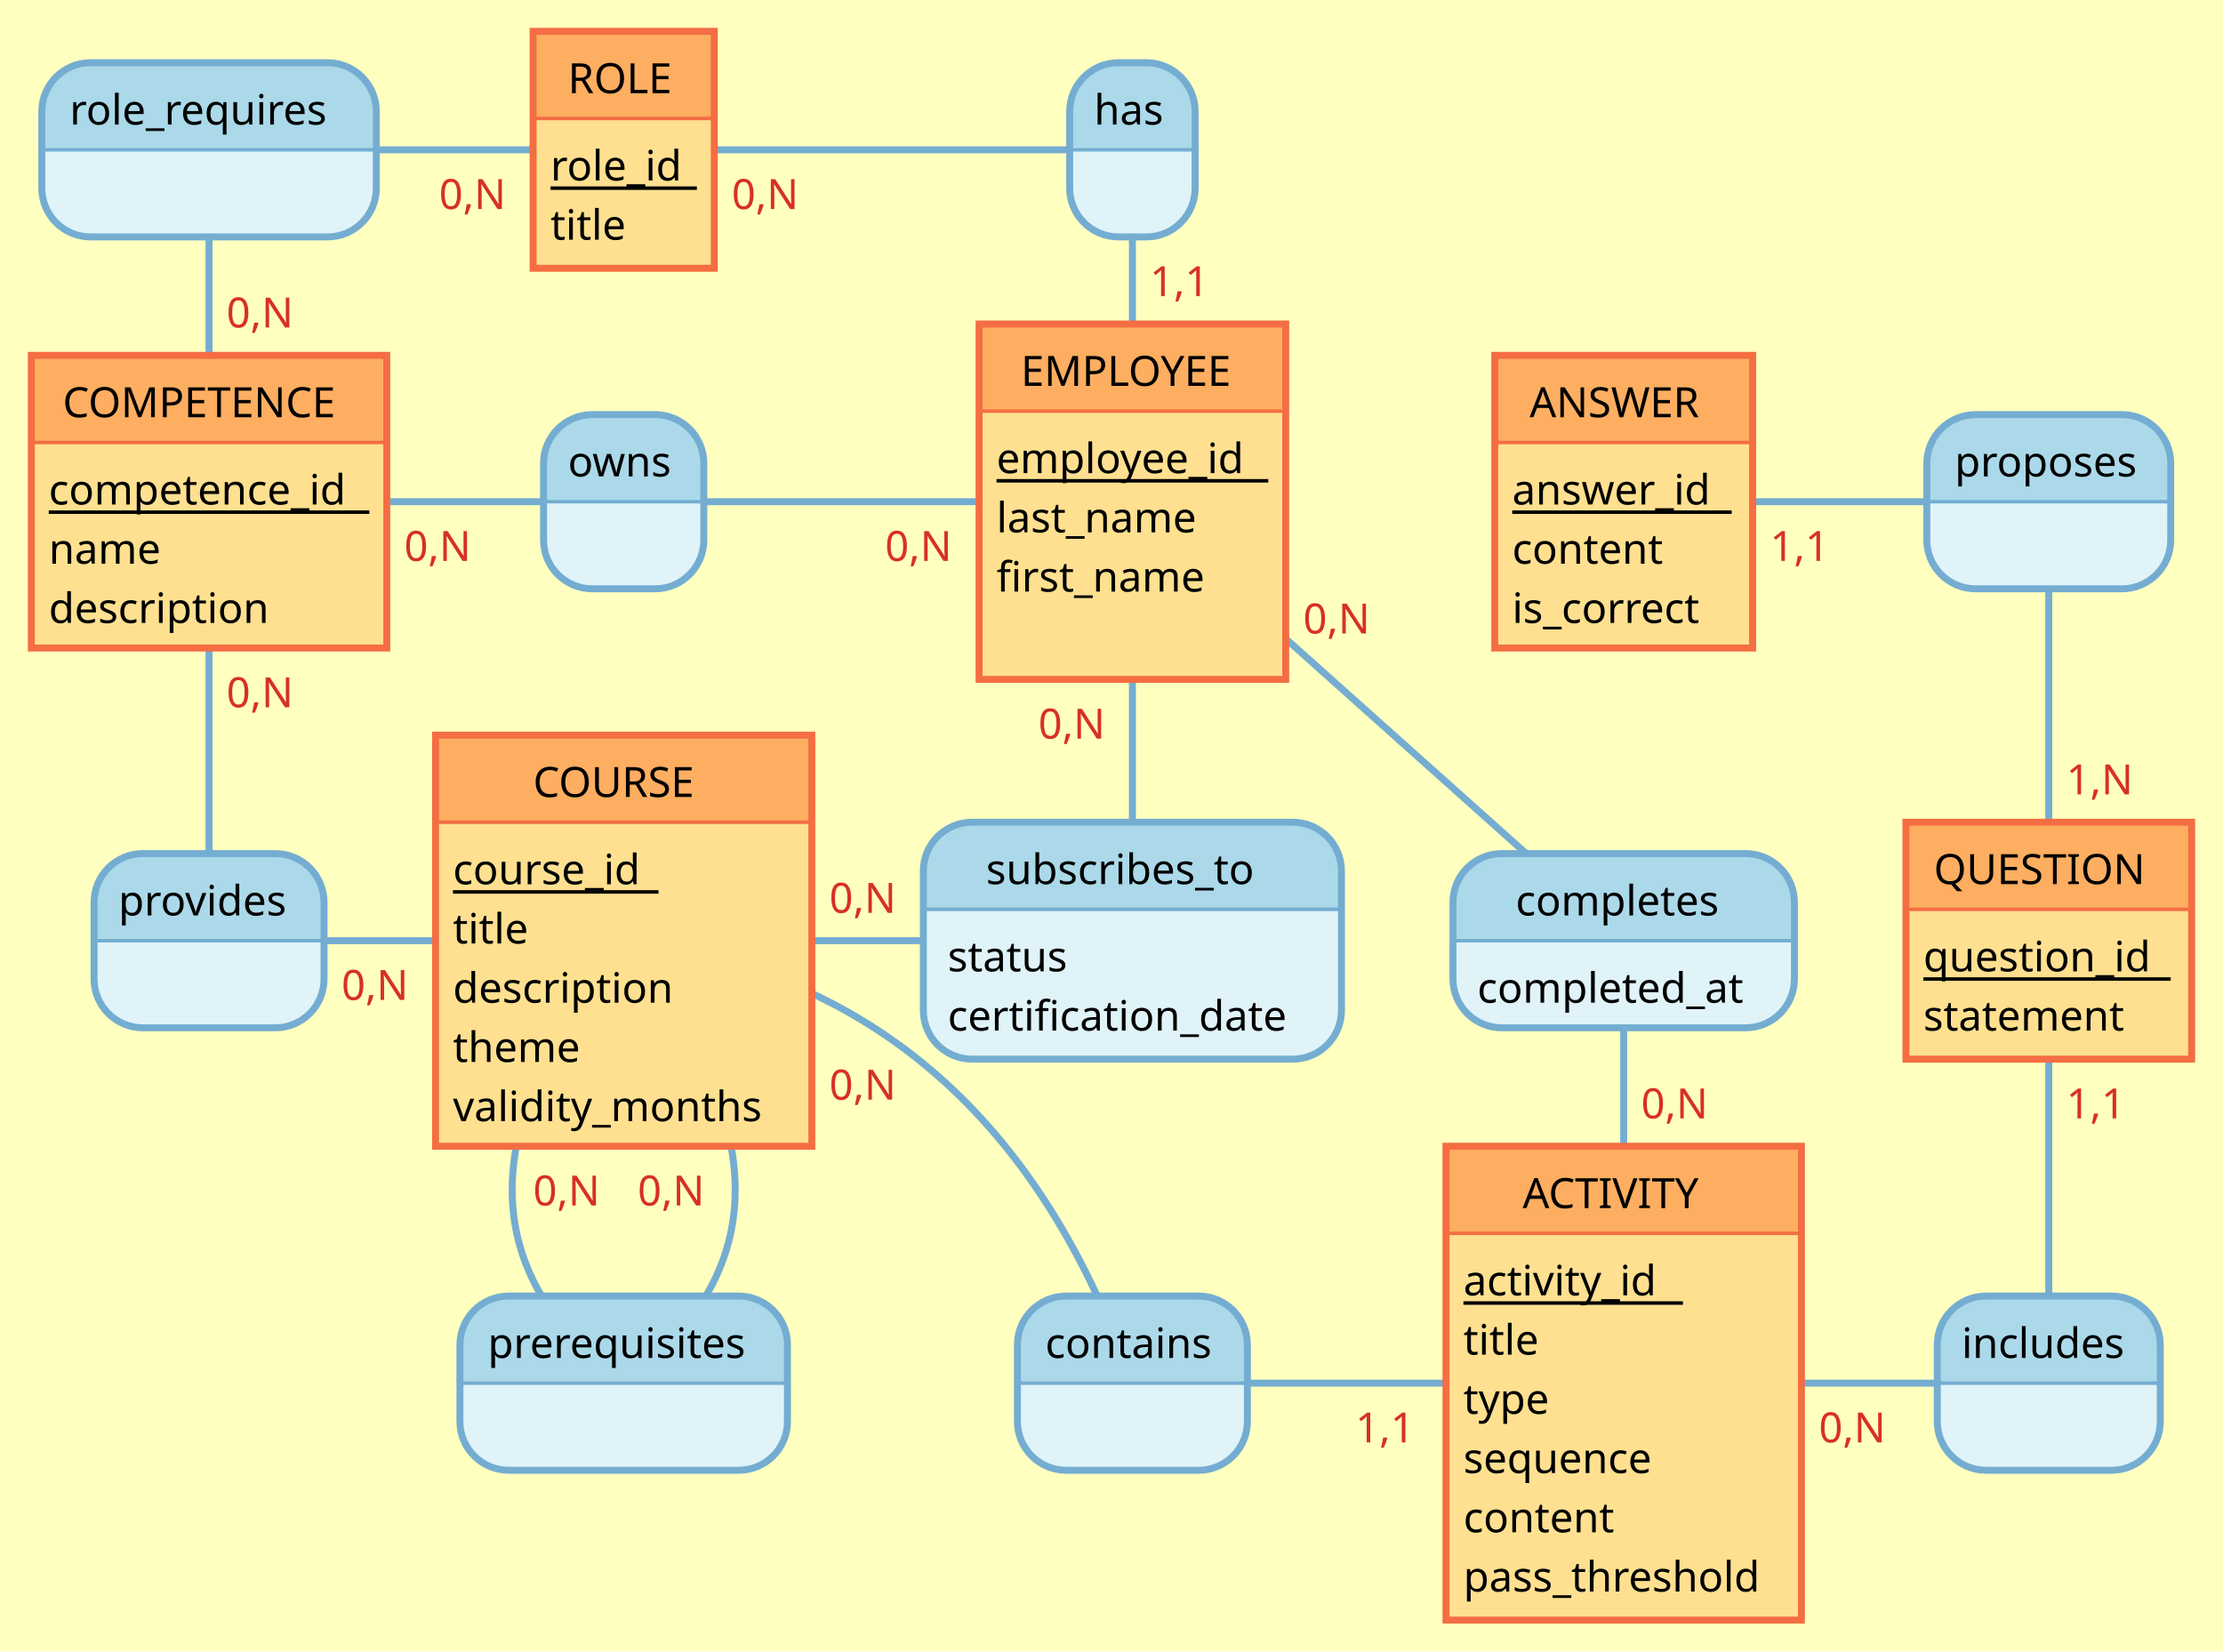
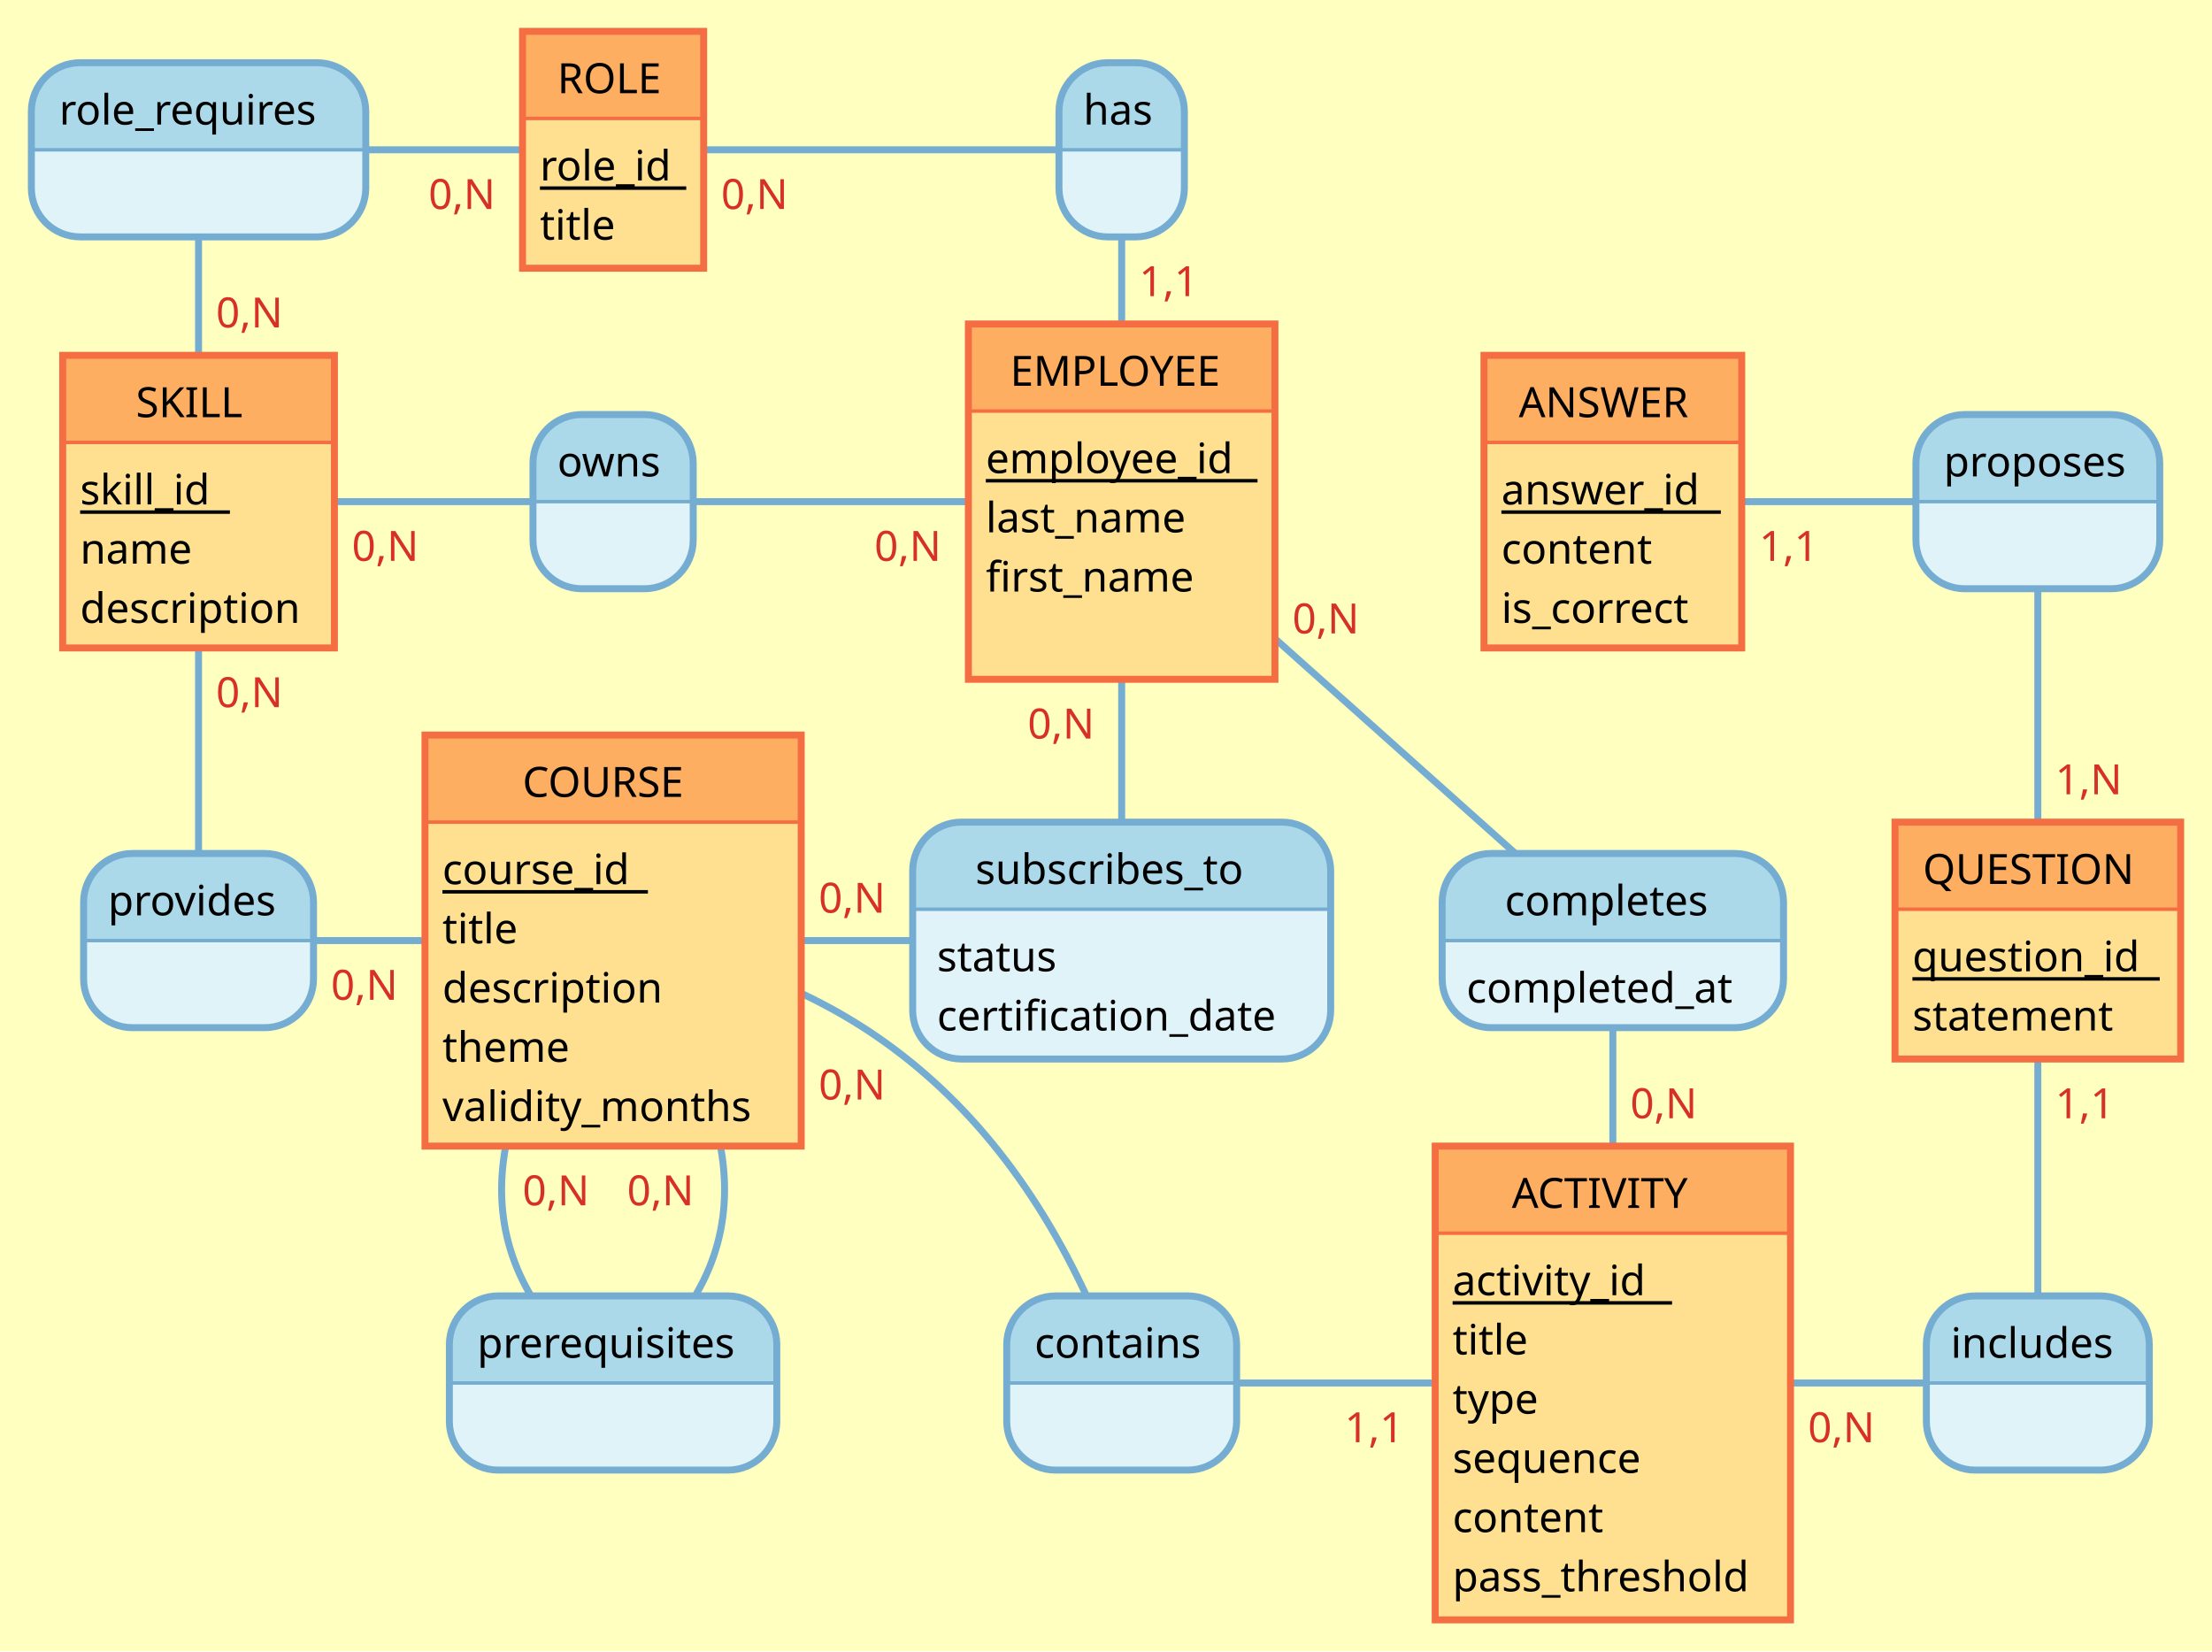
- <svg xmlns="http://www.w3.org/2000/svg" width="638" height="474" viewBox="0 0 638 474">
-   <rect x="0" y="0" width="638" height="474" fill="#ffffbf" stroke="none" stroke-width="0" />
-   <g>
-     <line x1="179" y1="43" x2="60" y2="43" stroke="#74add1" stroke-width="2" />
-     <line x1="60" y1="144" x2="60" y2="43" stroke="#74add1" stroke-width="2" />
-     <g>
-       <path d="M94 18 a14 14 90 0 1 14 14 V43 h-96 V32 a14 14 90 0 1 14 -14" fill="#abd9e9" stroke="#abd9e9" stroke-width="0" />
-       <path d="M108 43 v11 a14 14 90 0 1 -14 14 H26 a14 14 90 0 1 -14 -14 V43 H96" fill="#e0f3f8" stroke="#e0f3f8" stroke-width="0" />
-       <rect x="12" y="18" width="96" height="50" fill="none" rx="14" stroke="#74add1" stroke-width="2" />
-       <line x1="12" y1="43" x2="108" y2="43" stroke="#74add1" stroke-width="1" />
-       <text x="20" y="35.75" fill="#000000" font-family="Verdana" font-size="12">role_requires</text>
-     </g>
-     <text x="126" y="60" fill="#d73027" font-family="Verdana" font-size="12">0,N</text>
-     <text x="65" y="94" fill="#d73027" font-family="Verdana" font-size="12">0,N</text>
-   </g>
-   <g>
-     <line x1="325" y1="144" x2="325" y2="43" stroke="#74add1" stroke-width="2" />
-     <line x1="179" y1="43" x2="325" y2="43" stroke="#74add1" stroke-width="2" />
-     <g>
-       <path d="M329 18 a14 14 90 0 1 14 14 V43 h-36 V32 a14 14 90 0 1 14 -14" fill="#abd9e9" stroke="#abd9e9" stroke-width="0" />
-       <path d="M343 43 v11 a14 14 90 0 1 -14 14 H321 a14 14 90 0 1 -14 -14 V43 H36" fill="#e0f3f8" stroke="#e0f3f8" stroke-width="0" />
-       <rect x="307" y="18" width="36" height="50" fill="none" rx="14" stroke="#74add1" stroke-width="2" />
-       <line x1="307" y1="43" x2="343" y2="43" stroke="#74add1" stroke-width="1" />
-       <text x="314" y="35.75" fill="#000000" font-family="Verdana" font-size="12">has</text>
-     </g>
-     <text x="330" y="85" fill="#d73027" font-family="Verdana" font-size="12">1,1</text>
-     <text x="210" y="60" fill="#d73027" font-family="Verdana" font-size="12">0,N</text>
-   </g>
-   <g>
-     <line x1="60" y1="144" x2="179" y2="144" stroke="#74add1" stroke-width="2" />
-     <line x1="325" y1="144" x2="179" y2="144" stroke="#74add1" stroke-width="2" />
-     <g>
-       <path d="M188 119 a14 14 90 0 1 14 14 V144 h-46 V133 a14 14 90 0 1 14 -14" fill="#abd9e9" stroke="#abd9e9" stroke-width="0" />
-       <path d="M202 144 v11 a14 14 90 0 1 -14 14 H170 a14 14 90 0 1 -14 -14 V144 H46" fill="#e0f3f8" stroke="#e0f3f8" stroke-width="0" />
-       <rect x="156" y="119" width="46" height="50" fill="none" rx="14" stroke="#74add1" stroke-width="2" />
-       <line x1="156" y1="144" x2="202" y2="144" stroke="#74add1" stroke-width="1" />
-       <text x="163" y="136.75" fill="#000000" font-family="Verdana" font-size="12">owns</text>
-     </g>
-     <text x="116" y="161" fill="#d73027" font-family="Verdana" font-size="12">0,N</text>
-     <text x="254" y="161" fill="#d73027" font-family="Verdana" font-size="12">0,N</text>
-   </g>
-   <g>
-     <line x1="466" y1="144" x2="588" y2="144" stroke="#74add1" stroke-width="2" />
-     <line x1="588" y1="270" x2="588" y2="144" stroke="#74add1" stroke-width="2" />
-     <g>
-       <path d="M609 119 a14 14 90 0 1 14 14 V144 h-70 V133 a14 14 90 0 1 14 -14" fill="#abd9e9" stroke="#abd9e9" stroke-width="0" />
-       <path d="M623 144 v11 a14 14 90 0 1 -14 14 H567 a14 14 90 0 1 -14 -14 V144 H70" fill="#e0f3f8" stroke="#e0f3f8" stroke-width="0" />
-       <rect x="553" y="119" width="70" height="50" fill="none" rx="14" stroke="#74add1" stroke-width="2" />
-       <line x1="553" y1="144" x2="623" y2="144" stroke="#74add1" stroke-width="1" />
-       <text x="561" y="136.75" fill="#000000" font-family="Verdana" font-size="12">proposes</text>
-     </g>
-     <text x="508" y="161" fill="#d73027" font-family="Verdana" font-size="12">1,1</text>
-     <text x="593" y="228" fill="#d73027" font-family="Verdana" font-size="12">1,N</text>
-   </g>
-   <g>
-     <line x1="60" y1="144" x2="60" y2="270" stroke="#74add1" stroke-width="2" />
-     <line x1="179" y1="270" x2="60" y2="270" stroke="#74add1" stroke-width="2" />
-     <g>
-       <path d="M79 245 a14 14 90 0 1 14 14 V270 h-66 V259 a14 14 90 0 1 14 -14" fill="#abd9e9" stroke="#abd9e9" stroke-width="0" />
-       <path d="M93 270 v11 a14 14 90 0 1 -14 14 H41 a14 14 90 0 1 -14 -14 V270 H66" fill="#e0f3f8" stroke="#e0f3f8" stroke-width="0" />
-       <rect x="27" y="245" width="66" height="50" fill="none" rx="14" stroke="#74add1" stroke-width="2" />
-       <line x1="27" y1="270" x2="93" y2="270" stroke="#74add1" stroke-width="1" />
-       <text x="34" y="262.75" fill="#000000" font-family="Verdana" font-size="12">provides</text>
-     </g>
-     <text x="65" y="203" fill="#d73027" font-family="Verdana" font-size="12">0,N</text>
-     <text x="98" y="287" fill="#d73027" font-family="Verdana" font-size="12">0,N</text>
-   </g>
-   <g>
-     <line x1="325" y1="144" x2="325" y2="270" stroke="#74add1" stroke-width="2" />
-     <line x1="179" y1="270" x2="325" y2="270" stroke="#74add1" stroke-width="2" />
-     <g>
-       <path d="M371 236 a14 14 90 0 1 14 14 V261 h-120 V250 a14 14 90 0 1 14 -14" fill="#abd9e9" stroke="#abd9e9" stroke-width="0" />
-       <path d="M385 261 v29 a14 14 90 0 1 -14 14 H279 a14 14 90 0 1 -14 -14 V261 H120" fill="#e0f3f8" stroke="#e0f3f8" stroke-width="0" />
-       <rect x="265" y="236" width="120" height="68" fill="none" rx="14" stroke="#74add1" stroke-width="2" />
-       <line x1="265" y1="261" x2="385" y2="261" stroke="#74add1" stroke-width="1" />
-       <text x="283" y="253.75" fill="#000000" font-family="Verdana" font-size="12">subscribes_to</text>
-       <text x="272" y="278.8" fill="#000000" font-family="Verdana" font-size="12">status</text>
-       <text x="272" y="295.8" fill="#000000" font-family="Verdana" font-size="12">certification_date</text>
-     </g>
-     <text x="298" y="212" fill="#d73027" font-family="Verdana" font-size="12">0,N</text>
-     <text x="238" y="262" fill="#d73027" font-family="Verdana" font-size="12">0,N</text>
-   </g>
-   <g>
-     <line x1="325" y1="144" x2="466" y2="270" stroke="#74add1" stroke-width="2" />
-     <line x1="466" y1="397" x2="466" y2="270" stroke="#74add1" stroke-width="2" />
-     <g>
-       <path d="M501 245 a14 14 90 0 1 14 14 V270 h-98 V259 a14 14 90 0 1 14 -14" fill="#abd9e9" stroke="#abd9e9" stroke-width="0" />
-       <path d="M515 270 v11 a14 14 90 0 1 -14 14 H431 a14 14 90 0 1 -14 -14 V270 H98" fill="#e0f3f8" stroke="#e0f3f8" stroke-width="0" />
-       <rect x="417" y="245" width="98" height="50" fill="none" rx="14" stroke="#74add1" stroke-width="2" />
-       <line x1="417" y1="270" x2="515" y2="270" stroke="#74add1" stroke-width="1" />
-       <text x="435" y="262.75" fill="#000000" font-family="Verdana" font-size="12">completes</text>
-       <text x="424" y="287.8" fill="#000000" font-family="Verdana" font-size="12">completed_at</text>
-     </g>
-     <text x="374" y="181.83" fill="#d73027" font-family="Verdana" font-size="12">0,N</text>
-     <text x="471" y="321" fill="#d73027" font-family="Verdana" font-size="12">0,N</text>
-   </g>
-   <g>
-     <path d="M179 270 C221.67 323 221.67 365.33 179 397" fill="none" stroke="#74add1" stroke-width="2" />
-     <path d="M179 270 C136.33 323 136.33 365.33 179 397" fill="none" stroke="#74add1" stroke-width="2" />
-     <g>
-       <path d="M212 372 a14 14 90 0 1 14 14 V397 h-94 V386 a14 14 90 0 1 14 -14" fill="#abd9e9" stroke="#abd9e9" stroke-width="0" />
-       <path d="M226 397 v11 a14 14 90 0 1 -14 14 H146 a14 14 90 0 1 -14 -14 V397 H94" fill="#e0f3f8" stroke="#e0f3f8" stroke-width="0" />
-       <rect x="132" y="372" width="94" height="50" fill="none" rx="14" stroke="#74add1" stroke-width="2" />
-       <line x1="132" y1="397" x2="226" y2="397" stroke="#74add1" stroke-width="1" />
-       <text x="140" y="389.75" fill="#000000" font-family="Verdana" font-size="12">prerequisites</text>
-     </g>
-     <text x="183" y="346" fill="#d73027" font-family="Verdana" font-size="12">0,N</text>
-     <text x="153" y="346" fill="#d73027" font-family="Verdana" font-size="12">0,N</text>
-   </g>
-   <g>
-     <path d="M179 270 C249.83 278.78 298.5 321.11 325 397" fill="none" stroke="#74add1" stroke-width="2" />
-     <line x1="466" y1="397" x2="325" y2="397" stroke="#74add1" stroke-width="2" />
-     <g>
-       <path d="M344 372 a14 14 90 0 1 14 14 V397 h-66 V386 a14 14 90 0 1 14 -14" fill="#abd9e9" stroke="#abd9e9" stroke-width="0" />
-       <path d="M358 397 v11 a14 14 90 0 1 -14 14 H306 a14 14 90 0 1 -14 -14 V397 H66" fill="#e0f3f8" stroke="#e0f3f8" stroke-width="0" />
-       <rect x="292" y="372" width="66" height="50" fill="none" rx="14" stroke="#74add1" stroke-width="2" />
-       <line x1="292" y1="397" x2="358" y2="397" stroke="#74add1" stroke-width="1" />
-       <text x="300" y="389.75" fill="#000000" font-family="Verdana" font-size="12">contains</text>
-     </g>
-     <text x="238" y="315.62" fill="#d73027" font-family="Verdana" font-size="12">0,N</text>
-     <text x="389" y="414" fill="#d73027" font-family="Verdana" font-size="12">1,1</text>
-   </g>
-   <g>
-     <line x1="588" y1="270" x2="588" y2="397" stroke="#74add1" stroke-width="2" />
-     <line x1="466" y1="397" x2="588" y2="397" stroke="#74add1" stroke-width="2" />
-     <g>
-       <path d="M606 372 a14 14 90 0 1 14 14 V397 h-64 V386 a14 14 90 0 1 14 -14" fill="#abd9e9" stroke="#abd9e9" stroke-width="0" />
-       <path d="M620 397 v11 a14 14 90 0 1 -14 14 H570 a14 14 90 0 1 -14 -14 V397 H64" fill="#e0f3f8" stroke="#e0f3f8" stroke-width="0" />
-       <rect x="556" y="372" width="64" height="50" fill="none" rx="14" stroke="#74add1" stroke-width="2" />
-       <line x1="556" y1="397" x2="620" y2="397" stroke="#74add1" stroke-width="1" />
-       <text x="563" y="389.75" fill="#000000" font-family="Verdana" font-size="12">includes</text>
-     </g>
-     <text x="593" y="321" fill="#d73027" font-family="Verdana" font-size="12">1,1</text>
-     <text x="522" y="414" fill="#d73027" font-family="Verdana" font-size="12">0,N</text>
-   </g>
-   <g>
-     <g>
-       <rect x="153" y="9" width="52" height="25" fill="#fdae61" stroke="none" stroke-width="0" opacity="1" />
-       <rect x="153" y="34" width="52" height="43" fill="#fee090" stroke="none" stroke-width="0" opacity="1" />
-       <rect x="153" y="9" width="52" height="68" fill="none" stroke="#f46d43" stroke-width="2" opacity="1" />
-       <line x1="153" y1="34" x2="205" y2="34" stroke="#f46d43" stroke-width="1" />
-     </g>
-     <text x="163" y="26.75" fill="#000000" font-family="Verdana" font-size="12">ROLE</text>
-     <text x="158" y="51.8" fill="#000000" font-family="Verdana" font-size="12">role_id</text>
-     <line x1="158" y1="54" x2="200" y2="54" stroke="#000000" stroke-width="1" />
-     <text x="158" y="68.8" fill="#000000" font-family="Verdana" font-size="12">title</text>
-   </g>
-   <g>
-     <g>
-       <rect x="9" y="102" width="102" height="25" fill="#fdae61" stroke="none" stroke-width="0" opacity="1" />
-       <rect x="9" y="127" width="102" height="59" fill="#fee090" stroke="none" stroke-width="0" opacity="1" />
-       <rect x="9" y="102" width="102" height="84" fill="none" stroke="#f46d43" stroke-width="2" opacity="1" />
-       <line x1="9" y1="127" x2="111" y2="127" stroke="#f46d43" stroke-width="1" />
-     </g>
-     <text x="18" y="119.75" fill="#000000" font-family="Verdana" font-size="12">COMPETENCE</text>
-     <text x="14" y="144.8" fill="#000000" font-family="Verdana" font-size="12">competence_id</text>
-     <line x1="14" y1="147" x2="106" y2="147" stroke="#000000" stroke-width="1" />
-     <text x="14" y="161.8" fill="#000000" font-family="Verdana" font-size="12">name</text>
-     <text x="14" y="178.8" fill="#000000" font-family="Verdana" font-size="12">description</text>
-   </g>
-   <g>
-     <g>
-       <rect x="281" y="93" width="88" height="25" fill="#fdae61" stroke="none" stroke-width="0" opacity="1" />
-       <rect x="281" y="118" width="88" height="77" fill="#fee090" stroke="none" stroke-width="0" opacity="1" />
-       <rect x="281" y="93" width="88" height="102" fill="none" stroke="#f46d43" stroke-width="2" opacity="1" />
-       <line x1="281" y1="118" x2="369" y2="118" stroke="#f46d43" stroke-width="1" />
-     </g>
-     <text x="293" y="110.75" fill="#000000" font-family="Verdana" font-size="12">EMPLOYEE</text>
-     <text x="286" y="135.8" fill="#000000" font-family="Verdana" font-size="12">employee_id</text>
-     <line x1="286" y1="138" x2="364" y2="138" stroke="#000000" stroke-width="1" />
-     <text x="286" y="152.8" fill="#000000" font-family="Verdana" font-size="12">last_name</text>
-     <text x="286" y="169.8" fill="#000000" font-family="Verdana" font-size="12">first_name</text>
-   </g>
-   <g>
-     <g>
-       <rect x="429" y="102" width="74" height="25" fill="#fdae61" stroke="none" stroke-width="0" opacity="1" />
-       <rect x="429" y="127" width="74" height="59" fill="#fee090" stroke="none" stroke-width="0" opacity="1" />
-       <rect x="429" y="102" width="74" height="84" fill="none" stroke="#f46d43" stroke-width="2" opacity="1" />
-       <line x1="429" y1="127" x2="503" y2="127" stroke="#f46d43" stroke-width="1" />
-     </g>
-     <text x="439" y="119.75" fill="#000000" font-family="Verdana" font-size="12">ANSWER</text>
-     <text x="434" y="144.8" fill="#000000" font-family="Verdana" font-size="12">answer_id</text>
-     <line x1="434" y1="147" x2="497" y2="147" stroke="#000000" stroke-width="1" />
-     <text x="434" y="161.8" fill="#000000" font-family="Verdana" font-size="12">content</text>
-     <text x="434" y="178.8" fill="#000000" font-family="Verdana" font-size="12">is_correct</text>
-   </g>
-   <g>
-     <g>
-       <rect x="125" y="211" width="108" height="25" fill="#fdae61" stroke="none" stroke-width="0" opacity="1" />
-       <rect x="125" y="236" width="108" height="93" fill="#fee090" stroke="none" stroke-width="0" opacity="1" />
-       <rect x="125" y="211" width="108" height="118" fill="none" stroke="#f46d43" stroke-width="2" opacity="1" />
-       <line x1="125" y1="236" x2="233" y2="236" stroke="#f46d43" stroke-width="1" />
-     </g>
-     <text x="153" y="228.75" fill="#000000" font-family="Verdana" font-size="12">COURSE</text>
-     <text x="130" y="253.8" fill="#000000" font-family="Verdana" font-size="12">course_id</text>
-     <line x1="130" y1="256" x2="189" y2="256" stroke="#000000" stroke-width="1" />
-     <text x="130" y="270.8" fill="#000000" font-family="Verdana" font-size="12">title</text>
-     <text x="130" y="287.8" fill="#000000" font-family="Verdana" font-size="12">description</text>
-     <text x="130" y="304.8" fill="#000000" font-family="Verdana" font-size="12">theme</text>
-     <text x="130" y="321.8" fill="#000000" font-family="Verdana" font-size="12">validity_months</text>
-   </g>
-   <g>
-     <g>
-       <rect x="547" y="236" width="82" height="25" fill="#fdae61" stroke="none" stroke-width="0" opacity="1" />
-       <rect x="547" y="261" width="82" height="43" fill="#fee090" stroke="none" stroke-width="0" opacity="1" />
-       <rect x="547" y="236" width="82" height="68" fill="none" stroke="#f46d43" stroke-width="2" opacity="1" />
-       <line x1="547" y1="261" x2="629" y2="261" stroke="#f46d43" stroke-width="1" />
-     </g>
-     <text x="555" y="253.75" fill="#000000" font-family="Verdana" font-size="12">QUESTION</text>
-     <text x="552" y="278.8" fill="#000000" font-family="Verdana" font-size="12">question_id</text>
-     <line x1="552" y1="281" x2="623" y2="281" stroke="#000000" stroke-width="1" />
-     <text x="552" y="295.8" fill="#000000" font-family="Verdana" font-size="12">statement</text>
-   </g>
-   <g>
-     <g>
-       <rect x="415" y="329" width="102" height="25" fill="#fdae61" stroke="none" stroke-width="0" opacity="1" />
-       <rect x="415" y="354" width="102" height="111" fill="#fee090" stroke="none" stroke-width="0" opacity="1" />
-       <rect x="415" y="329" width="102" height="136" fill="none" stroke="#f46d43" stroke-width="2" opacity="1" />
-       <line x1="415" y1="354" x2="517" y2="354" stroke="#f46d43" stroke-width="1" />
-     </g>
-     <text x="437" y="346.75" fill="#000000" font-family="Verdana" font-size="12">ACTIVITY</text>
-     <text x="420" y="371.8" fill="#000000" font-family="Verdana" font-size="12">activity_id</text>
-     <line x1="420" y1="374" x2="483" y2="374" stroke="#000000" stroke-width="1" />
-     <text x="420" y="388.8" fill="#000000" font-family="Verdana" font-size="12">title</text>
-     <text x="420" y="405.8" fill="#000000" font-family="Verdana" font-size="12">type</text>
-     <text x="420" y="422.8" fill="#000000" font-family="Verdana" font-size="12">sequence</text>
-     <text x="420" y="439.8" fill="#000000" font-family="Verdana" font-size="12">content</text>
-     <text x="420" y="456.8" fill="#000000" font-family="Verdana" font-size="12">pass_threshold</text>
+ <svg xmlns="http://www.w3.org/2000/svg" width="635" height="474" viewBox="0 0 635 474">
+   <rect x="0" y="0" width="635" height="474" fill="#ffffbf" stroke="none" stroke-width="0" />
+   <g>
+     <line x1="176" y1="43" x2="57" y2="43" stroke="#74add1" stroke-width="2" />
+     <line x1="57" y1="144" x2="57" y2="43" stroke="#74add1" stroke-width="2" />
+     <g>
+       <path d="M91 18 a14 14 90 0 1 14 14 V43 h-96 V32 a14 14 90 0 1 14 -14" fill="#abd9e9" stroke="#abd9e9" stroke-width="0" />
+       <path d="M105 43 v11 a14 14 90 0 1 -14 14 H23 a14 14 90 0 1 -14 -14 V43 H96" fill="#e0f3f8" stroke="#e0f3f8" stroke-width="0" />
+       <rect x="9" y="18" width="96" height="50" fill="none" rx="14" stroke="#74add1" stroke-width="2" />
+       <line x1="9" y1="43" x2="105" y2="43" stroke="#74add1" stroke-width="1" />
+       <text x="17" y="35.75" fill="#000000" font-family="Verdana" font-size="12">role_requires</text>
+     </g>
+     <text x="123" y="60" fill="#d73027" font-family="Verdana" font-size="12">0,N</text>
+     <text x="62" y="94" fill="#d73027" font-family="Verdana" font-size="12">0,N</text>
+   </g>
+   <g>
+     <line x1="322" y1="144" x2="322" y2="43" stroke="#74add1" stroke-width="2" />
+     <line x1="176" y1="43" x2="322" y2="43" stroke="#74add1" stroke-width="2" />
+     <g>
+       <path d="M326 18 a14 14 90 0 1 14 14 V43 h-36 V32 a14 14 90 0 1 14 -14" fill="#abd9e9" stroke="#abd9e9" stroke-width="0" />
+       <path d="M340 43 v11 a14 14 90 0 1 -14 14 H318 a14 14 90 0 1 -14 -14 V43 H36" fill="#e0f3f8" stroke="#e0f3f8" stroke-width="0" />
+       <rect x="304" y="18" width="36" height="50" fill="none" rx="14" stroke="#74add1" stroke-width="2" />
+       <line x1="304" y1="43" x2="340" y2="43" stroke="#74add1" stroke-width="1" />
+       <text x="311" y="35.75" fill="#000000" font-family="Verdana" font-size="12">has</text>
+     </g>
+     <text x="327" y="85" fill="#d73027" font-family="Verdana" font-size="12">1,1</text>
+     <text x="207" y="60" fill="#d73027" font-family="Verdana" font-size="12">0,N</text>
+   </g>
+   <g>
+     <line x1="57" y1="144" x2="176" y2="144" stroke="#74add1" stroke-width="2" />
+     <line x1="322" y1="144" x2="176" y2="144" stroke="#74add1" stroke-width="2" />
+     <g>
+       <path d="M185 119 a14 14 90 0 1 14 14 V144 h-46 V133 a14 14 90 0 1 14 -14" fill="#abd9e9" stroke="#abd9e9" stroke-width="0" />
+       <path d="M199 144 v11 a14 14 90 0 1 -14 14 H167 a14 14 90 0 1 -14 -14 V144 H46" fill="#e0f3f8" stroke="#e0f3f8" stroke-width="0" />
+       <rect x="153" y="119" width="46" height="50" fill="none" rx="14" stroke="#74add1" stroke-width="2" />
+       <line x1="153" y1="144" x2="199" y2="144" stroke="#74add1" stroke-width="1" />
+       <text x="160" y="136.75" fill="#000000" font-family="Verdana" font-size="12">owns</text>
+     </g>
+     <text x="101" y="161" fill="#d73027" font-family="Verdana" font-size="12">0,N</text>
+     <text x="251" y="161" fill="#d73027" font-family="Verdana" font-size="12">0,N</text>
+   </g>
+   <g>
+     <line x1="463" y1="144" x2="585" y2="144" stroke="#74add1" stroke-width="2" />
+     <line x1="585" y1="270" x2="585" y2="144" stroke="#74add1" stroke-width="2" />
+     <g>
+       <path d="M606 119 a14 14 90 0 1 14 14 V144 h-70 V133 a14 14 90 0 1 14 -14" fill="#abd9e9" stroke="#abd9e9" stroke-width="0" />
+       <path d="M620 144 v11 a14 14 90 0 1 -14 14 H564 a14 14 90 0 1 -14 -14 V144 H70" fill="#e0f3f8" stroke="#e0f3f8" stroke-width="0" />
+       <rect x="550" y="119" width="70" height="50" fill="none" rx="14" stroke="#74add1" stroke-width="2" />
+       <line x1="550" y1="144" x2="620" y2="144" stroke="#74add1" stroke-width="1" />
+       <text x="558" y="136.75" fill="#000000" font-family="Verdana" font-size="12">proposes</text>
+     </g>
+     <text x="505" y="161" fill="#d73027" font-family="Verdana" font-size="12">1,1</text>
+     <text x="590" y="228" fill="#d73027" font-family="Verdana" font-size="12">1,N</text>
+   </g>
+   <g>
+     <line x1="57" y1="144" x2="57" y2="270" stroke="#74add1" stroke-width="2" />
+     <line x1="176" y1="270" x2="57" y2="270" stroke="#74add1" stroke-width="2" />
+     <g>
+       <path d="M76 245 a14 14 90 0 1 14 14 V270 h-66 V259 a14 14 90 0 1 14 -14" fill="#abd9e9" stroke="#abd9e9" stroke-width="0" />
+       <path d="M90 270 v11 a14 14 90 0 1 -14 14 H38 a14 14 90 0 1 -14 -14 V270 H66" fill="#e0f3f8" stroke="#e0f3f8" stroke-width="0" />
+       <rect x="24" y="245" width="66" height="50" fill="none" rx="14" stroke="#74add1" stroke-width="2" />
+       <line x1="24" y1="270" x2="90" y2="270" stroke="#74add1" stroke-width="1" />
+       <text x="31" y="262.75" fill="#000000" font-family="Verdana" font-size="12">provides</text>
+     </g>
+     <text x="62" y="203" fill="#d73027" font-family="Verdana" font-size="12">0,N</text>
+     <text x="95" y="287" fill="#d73027" font-family="Verdana" font-size="12">0,N</text>
+   </g>
+   <g>
+     <line x1="322" y1="144" x2="322" y2="270" stroke="#74add1" stroke-width="2" />
+     <line x1="176" y1="270" x2="322" y2="270" stroke="#74add1" stroke-width="2" />
+     <g>
+       <path d="M368 236 a14 14 90 0 1 14 14 V261 h-120 V250 a14 14 90 0 1 14 -14" fill="#abd9e9" stroke="#abd9e9" stroke-width="0" />
+       <path d="M382 261 v29 a14 14 90 0 1 -14 14 H276 a14 14 90 0 1 -14 -14 V261 H120" fill="#e0f3f8" stroke="#e0f3f8" stroke-width="0" />
+       <rect x="262" y="236" width="120" height="68" fill="none" rx="14" stroke="#74add1" stroke-width="2" />
+       <line x1="262" y1="261" x2="382" y2="261" stroke="#74add1" stroke-width="1" />
+       <text x="280" y="253.75" fill="#000000" font-family="Verdana" font-size="12">subscribes_to</text>
+       <text x="269" y="278.8" fill="#000000" font-family="Verdana" font-size="12">status</text>
+       <text x="269" y="295.8" fill="#000000" font-family="Verdana" font-size="12">certification_date</text>
+     </g>
+     <text x="295" y="212" fill="#d73027" font-family="Verdana" font-size="12">0,N</text>
+     <text x="235" y="262" fill="#d73027" font-family="Verdana" font-size="12">0,N</text>
+   </g>
+   <g>
+     <line x1="322" y1="144" x2="463" y2="270" stroke="#74add1" stroke-width="2" />
+     <line x1="463" y1="397" x2="463" y2="270" stroke="#74add1" stroke-width="2" />
+     <g>
+       <path d="M498 245 a14 14 90 0 1 14 14 V270 h-98 V259 a14 14 90 0 1 14 -14" fill="#abd9e9" stroke="#abd9e9" stroke-width="0" />
+       <path d="M512 270 v11 a14 14 90 0 1 -14 14 H428 a14 14 90 0 1 -14 -14 V270 H98" fill="#e0f3f8" stroke="#e0f3f8" stroke-width="0" />
+       <rect x="414" y="245" width="98" height="50" fill="none" rx="14" stroke="#74add1" stroke-width="2" />
+       <line x1="414" y1="270" x2="512" y2="270" stroke="#74add1" stroke-width="1" />
+       <text x="432" y="262.75" fill="#000000" font-family="Verdana" font-size="12">completes</text>
+       <text x="421" y="287.8" fill="#000000" font-family="Verdana" font-size="12">completed_at</text>
+     </g>
+     <text x="371" y="181.83" fill="#d73027" font-family="Verdana" font-size="12">0,N</text>
+     <text x="468" y="321" fill="#d73027" font-family="Verdana" font-size="12">0,N</text>
+   </g>
+   <g>
+     <path d="M176 270 C218.67 323 218.67 365.33 176 397" fill="none" stroke="#74add1" stroke-width="2" />
+     <path d="M176 270 C133.33 323 133.33 365.33 176 397" fill="none" stroke="#74add1" stroke-width="2" />
+     <g>
+       <path d="M209 372 a14 14 90 0 1 14 14 V397 h-94 V386 a14 14 90 0 1 14 -14" fill="#abd9e9" stroke="#abd9e9" stroke-width="0" />
+       <path d="M223 397 v11 a14 14 90 0 1 -14 14 H143 a14 14 90 0 1 -14 -14 V397 H94" fill="#e0f3f8" stroke="#e0f3f8" stroke-width="0" />
+       <rect x="129" y="372" width="94" height="50" fill="none" rx="14" stroke="#74add1" stroke-width="2" />
+       <line x1="129" y1="397" x2="223" y2="397" stroke="#74add1" stroke-width="1" />
+       <text x="137" y="389.75" fill="#000000" font-family="Verdana" font-size="12">prerequisites</text>
+     </g>
+     <text x="180" y="346" fill="#d73027" font-family="Verdana" font-size="12">0,N</text>
+     <text x="150" y="346" fill="#d73027" font-family="Verdana" font-size="12">0,N</text>
+   </g>
+   <g>
+     <path d="M176 270 C246.83 278.78 295.5 321.11 322 397" fill="none" stroke="#74add1" stroke-width="2" />
+     <line x1="463" y1="397" x2="322" y2="397" stroke="#74add1" stroke-width="2" />
+     <g>
+       <path d="M341 372 a14 14 90 0 1 14 14 V397 h-66 V386 a14 14 90 0 1 14 -14" fill="#abd9e9" stroke="#abd9e9" stroke-width="0" />
+       <path d="M355 397 v11 a14 14 90 0 1 -14 14 H303 a14 14 90 0 1 -14 -14 V397 H66" fill="#e0f3f8" stroke="#e0f3f8" stroke-width="0" />
+       <rect x="289" y="372" width="66" height="50" fill="none" rx="14" stroke="#74add1" stroke-width="2" />
+       <line x1="289" y1="397" x2="355" y2="397" stroke="#74add1" stroke-width="1" />
+       <text x="297" y="389.75" fill="#000000" font-family="Verdana" font-size="12">contains</text>
+     </g>
+     <text x="235" y="315.62" fill="#d73027" font-family="Verdana" font-size="12">0,N</text>
+     <text x="386" y="414" fill="#d73027" font-family="Verdana" font-size="12">1,1</text>
+   </g>
+   <g>
+     <line x1="585" y1="270" x2="585" y2="397" stroke="#74add1" stroke-width="2" />
+     <line x1="463" y1="397" x2="585" y2="397" stroke="#74add1" stroke-width="2" />
+     <g>
+       <path d="M603 372 a14 14 90 0 1 14 14 V397 h-64 V386 a14 14 90 0 1 14 -14" fill="#abd9e9" stroke="#abd9e9" stroke-width="0" />
+       <path d="M617 397 v11 a14 14 90 0 1 -14 14 H567 a14 14 90 0 1 -14 -14 V397 H64" fill="#e0f3f8" stroke="#e0f3f8" stroke-width="0" />
+       <rect x="553" y="372" width="64" height="50" fill="none" rx="14" stroke="#74add1" stroke-width="2" />
+       <line x1="553" y1="397" x2="617" y2="397" stroke="#74add1" stroke-width="1" />
+       <text x="560" y="389.75" fill="#000000" font-family="Verdana" font-size="12">includes</text>
+     </g>
+     <text x="590" y="321" fill="#d73027" font-family="Verdana" font-size="12">1,1</text>
+     <text x="519" y="414" fill="#d73027" font-family="Verdana" font-size="12">0,N</text>
+   </g>
+   <g>
+     <g>
+       <rect x="150" y="9" width="52" height="25" fill="#fdae61" stroke="none" stroke-width="0" opacity="1" />
+       <rect x="150" y="34" width="52" height="43" fill="#fee090" stroke="none" stroke-width="0" opacity="1" />
+       <rect x="150" y="9" width="52" height="68" fill="none" stroke="#f46d43" stroke-width="2" opacity="1" />
+       <line x1="150" y1="34" x2="202" y2="34" stroke="#f46d43" stroke-width="1" />
+     </g>
+     <text x="160" y="26.75" fill="#000000" font-family="Verdana" font-size="12">ROLE</text>
+     <text x="155" y="51.8" fill="#000000" font-family="Verdana" font-size="12">role_id</text>
+     <line x1="155" y1="54" x2="197" y2="54" stroke="#000000" stroke-width="1" />
+     <text x="155" y="68.8" fill="#000000" font-family="Verdana" font-size="12">title</text>
+   </g>
+   <g>
+     <g>
+       <rect x="18" y="102" width="78" height="25" fill="#fdae61" stroke="none" stroke-width="0" opacity="1" />
+       <rect x="18" y="127" width="78" height="59" fill="#fee090" stroke="none" stroke-width="0" opacity="1" />
+       <rect x="18" y="102" width="78" height="84" fill="none" stroke="#f46d43" stroke-width="2" opacity="1" />
+       <line x1="18" y1="127" x2="96" y2="127" stroke="#f46d43" stroke-width="1" />
+     </g>
+     <text x="39" y="119.75" fill="#000000" font-family="Verdana" font-size="12">SKILL</text>
+     <text x="23" y="144.8" fill="#000000" font-family="Verdana" font-size="12">skill_id</text>
+     <line x1="23" y1="147" x2="66" y2="147" stroke="#000000" stroke-width="1" />
+     <text x="23" y="161.8" fill="#000000" font-family="Verdana" font-size="12">name</text>
+     <text x="23" y="178.8" fill="#000000" font-family="Verdana" font-size="12">description</text>
+   </g>
+   <g>
+     <g>
+       <rect x="278" y="93" width="88" height="25" fill="#fdae61" stroke="none" stroke-width="0" opacity="1" />
+       <rect x="278" y="118" width="88" height="77" fill="#fee090" stroke="none" stroke-width="0" opacity="1" />
+       <rect x="278" y="93" width="88" height="102" fill="none" stroke="#f46d43" stroke-width="2" opacity="1" />
+       <line x1="278" y1="118" x2="366" y2="118" stroke="#f46d43" stroke-width="1" />
+     </g>
+     <text x="290" y="110.75" fill="#000000" font-family="Verdana" font-size="12">EMPLOYEE</text>
+     <text x="283" y="135.8" fill="#000000" font-family="Verdana" font-size="12">employee_id</text>
+     <line x1="283" y1="138" x2="361" y2="138" stroke="#000000" stroke-width="1" />
+     <text x="283" y="152.8" fill="#000000" font-family="Verdana" font-size="12">last_name</text>
+     <text x="283" y="169.8" fill="#000000" font-family="Verdana" font-size="12">first_name</text>
+   </g>
+   <g>
+     <g>
+       <rect x="426" y="102" width="74" height="25" fill="#fdae61" stroke="none" stroke-width="0" opacity="1" />
+       <rect x="426" y="127" width="74" height="59" fill="#fee090" stroke="none" stroke-width="0" opacity="1" />
+       <rect x="426" y="102" width="74" height="84" fill="none" stroke="#f46d43" stroke-width="2" opacity="1" />
+       <line x1="426" y1="127" x2="500" y2="127" stroke="#f46d43" stroke-width="1" />
+     </g>
+     <text x="436" y="119.75" fill="#000000" font-family="Verdana" font-size="12">ANSWER</text>
+     <text x="431" y="144.8" fill="#000000" font-family="Verdana" font-size="12">answer_id</text>
+     <line x1="431" y1="147" x2="494" y2="147" stroke="#000000" stroke-width="1" />
+     <text x="431" y="161.8" fill="#000000" font-family="Verdana" font-size="12">content</text>
+     <text x="431" y="178.8" fill="#000000" font-family="Verdana" font-size="12">is_correct</text>
+   </g>
+   <g>
+     <g>
+       <rect x="122" y="211" width="108" height="25" fill="#fdae61" stroke="none" stroke-width="0" opacity="1" />
+       <rect x="122" y="236" width="108" height="93" fill="#fee090" stroke="none" stroke-width="0" opacity="1" />
+       <rect x="122" y="211" width="108" height="118" fill="none" stroke="#f46d43" stroke-width="2" opacity="1" />
+       <line x1="122" y1="236" x2="230" y2="236" stroke="#f46d43" stroke-width="1" />
+     </g>
+     <text x="150" y="228.75" fill="#000000" font-family="Verdana" font-size="12">COURSE</text>
+     <text x="127" y="253.8" fill="#000000" font-family="Verdana" font-size="12">course_id</text>
+     <line x1="127" y1="256" x2="186" y2="256" stroke="#000000" stroke-width="1" />
+     <text x="127" y="270.8" fill="#000000" font-family="Verdana" font-size="12">title</text>
+     <text x="127" y="287.8" fill="#000000" font-family="Verdana" font-size="12">description</text>
+     <text x="127" y="304.8" fill="#000000" font-family="Verdana" font-size="12">theme</text>
+     <text x="127" y="321.8" fill="#000000" font-family="Verdana" font-size="12">validity_months</text>
+   </g>
+   <g>
+     <g>
+       <rect x="544" y="236" width="82" height="25" fill="#fdae61" stroke="none" stroke-width="0" opacity="1" />
+       <rect x="544" y="261" width="82" height="43" fill="#fee090" stroke="none" stroke-width="0" opacity="1" />
+       <rect x="544" y="236" width="82" height="68" fill="none" stroke="#f46d43" stroke-width="2" opacity="1" />
+       <line x1="544" y1="261" x2="626" y2="261" stroke="#f46d43" stroke-width="1" />
+     </g>
+     <text x="552" y="253.75" fill="#000000" font-family="Verdana" font-size="12">QUESTION</text>
+     <text x="549" y="278.8" fill="#000000" font-family="Verdana" font-size="12">question_id</text>
+     <line x1="549" y1="281" x2="620" y2="281" stroke="#000000" stroke-width="1" />
+     <text x="549" y="295.8" fill="#000000" font-family="Verdana" font-size="12">statement</text>
+   </g>
+   <g>
+     <g>
+       <rect x="412" y="329" width="102" height="25" fill="#fdae61" stroke="none" stroke-width="0" opacity="1" />
+       <rect x="412" y="354" width="102" height="111" fill="#fee090" stroke="none" stroke-width="0" opacity="1" />
+       <rect x="412" y="329" width="102" height="136" fill="none" stroke="#f46d43" stroke-width="2" opacity="1" />
+       <line x1="412" y1="354" x2="514" y2="354" stroke="#f46d43" stroke-width="1" />
+     </g>
+     <text x="434" y="346.75" fill="#000000" font-family="Verdana" font-size="12">ACTIVITY</text>
+     <text x="417" y="371.8" fill="#000000" font-family="Verdana" font-size="12">activity_id</text>
+     <line x1="417" y1="374" x2="480" y2="374" stroke="#000000" stroke-width="1" />
+     <text x="417" y="388.8" fill="#000000" font-family="Verdana" font-size="12">title</text>
+     <text x="417" y="405.8" fill="#000000" font-family="Verdana" font-size="12">type</text>
+     <text x="417" y="422.8" fill="#000000" font-family="Verdana" font-size="12">sequence</text>
+     <text x="417" y="439.8" fill="#000000" font-family="Verdana" font-size="12">content</text>
+     <text x="417" y="456.8" fill="#000000" font-family="Verdana" font-size="12">pass_threshold</text>
  </g>
</svg>
